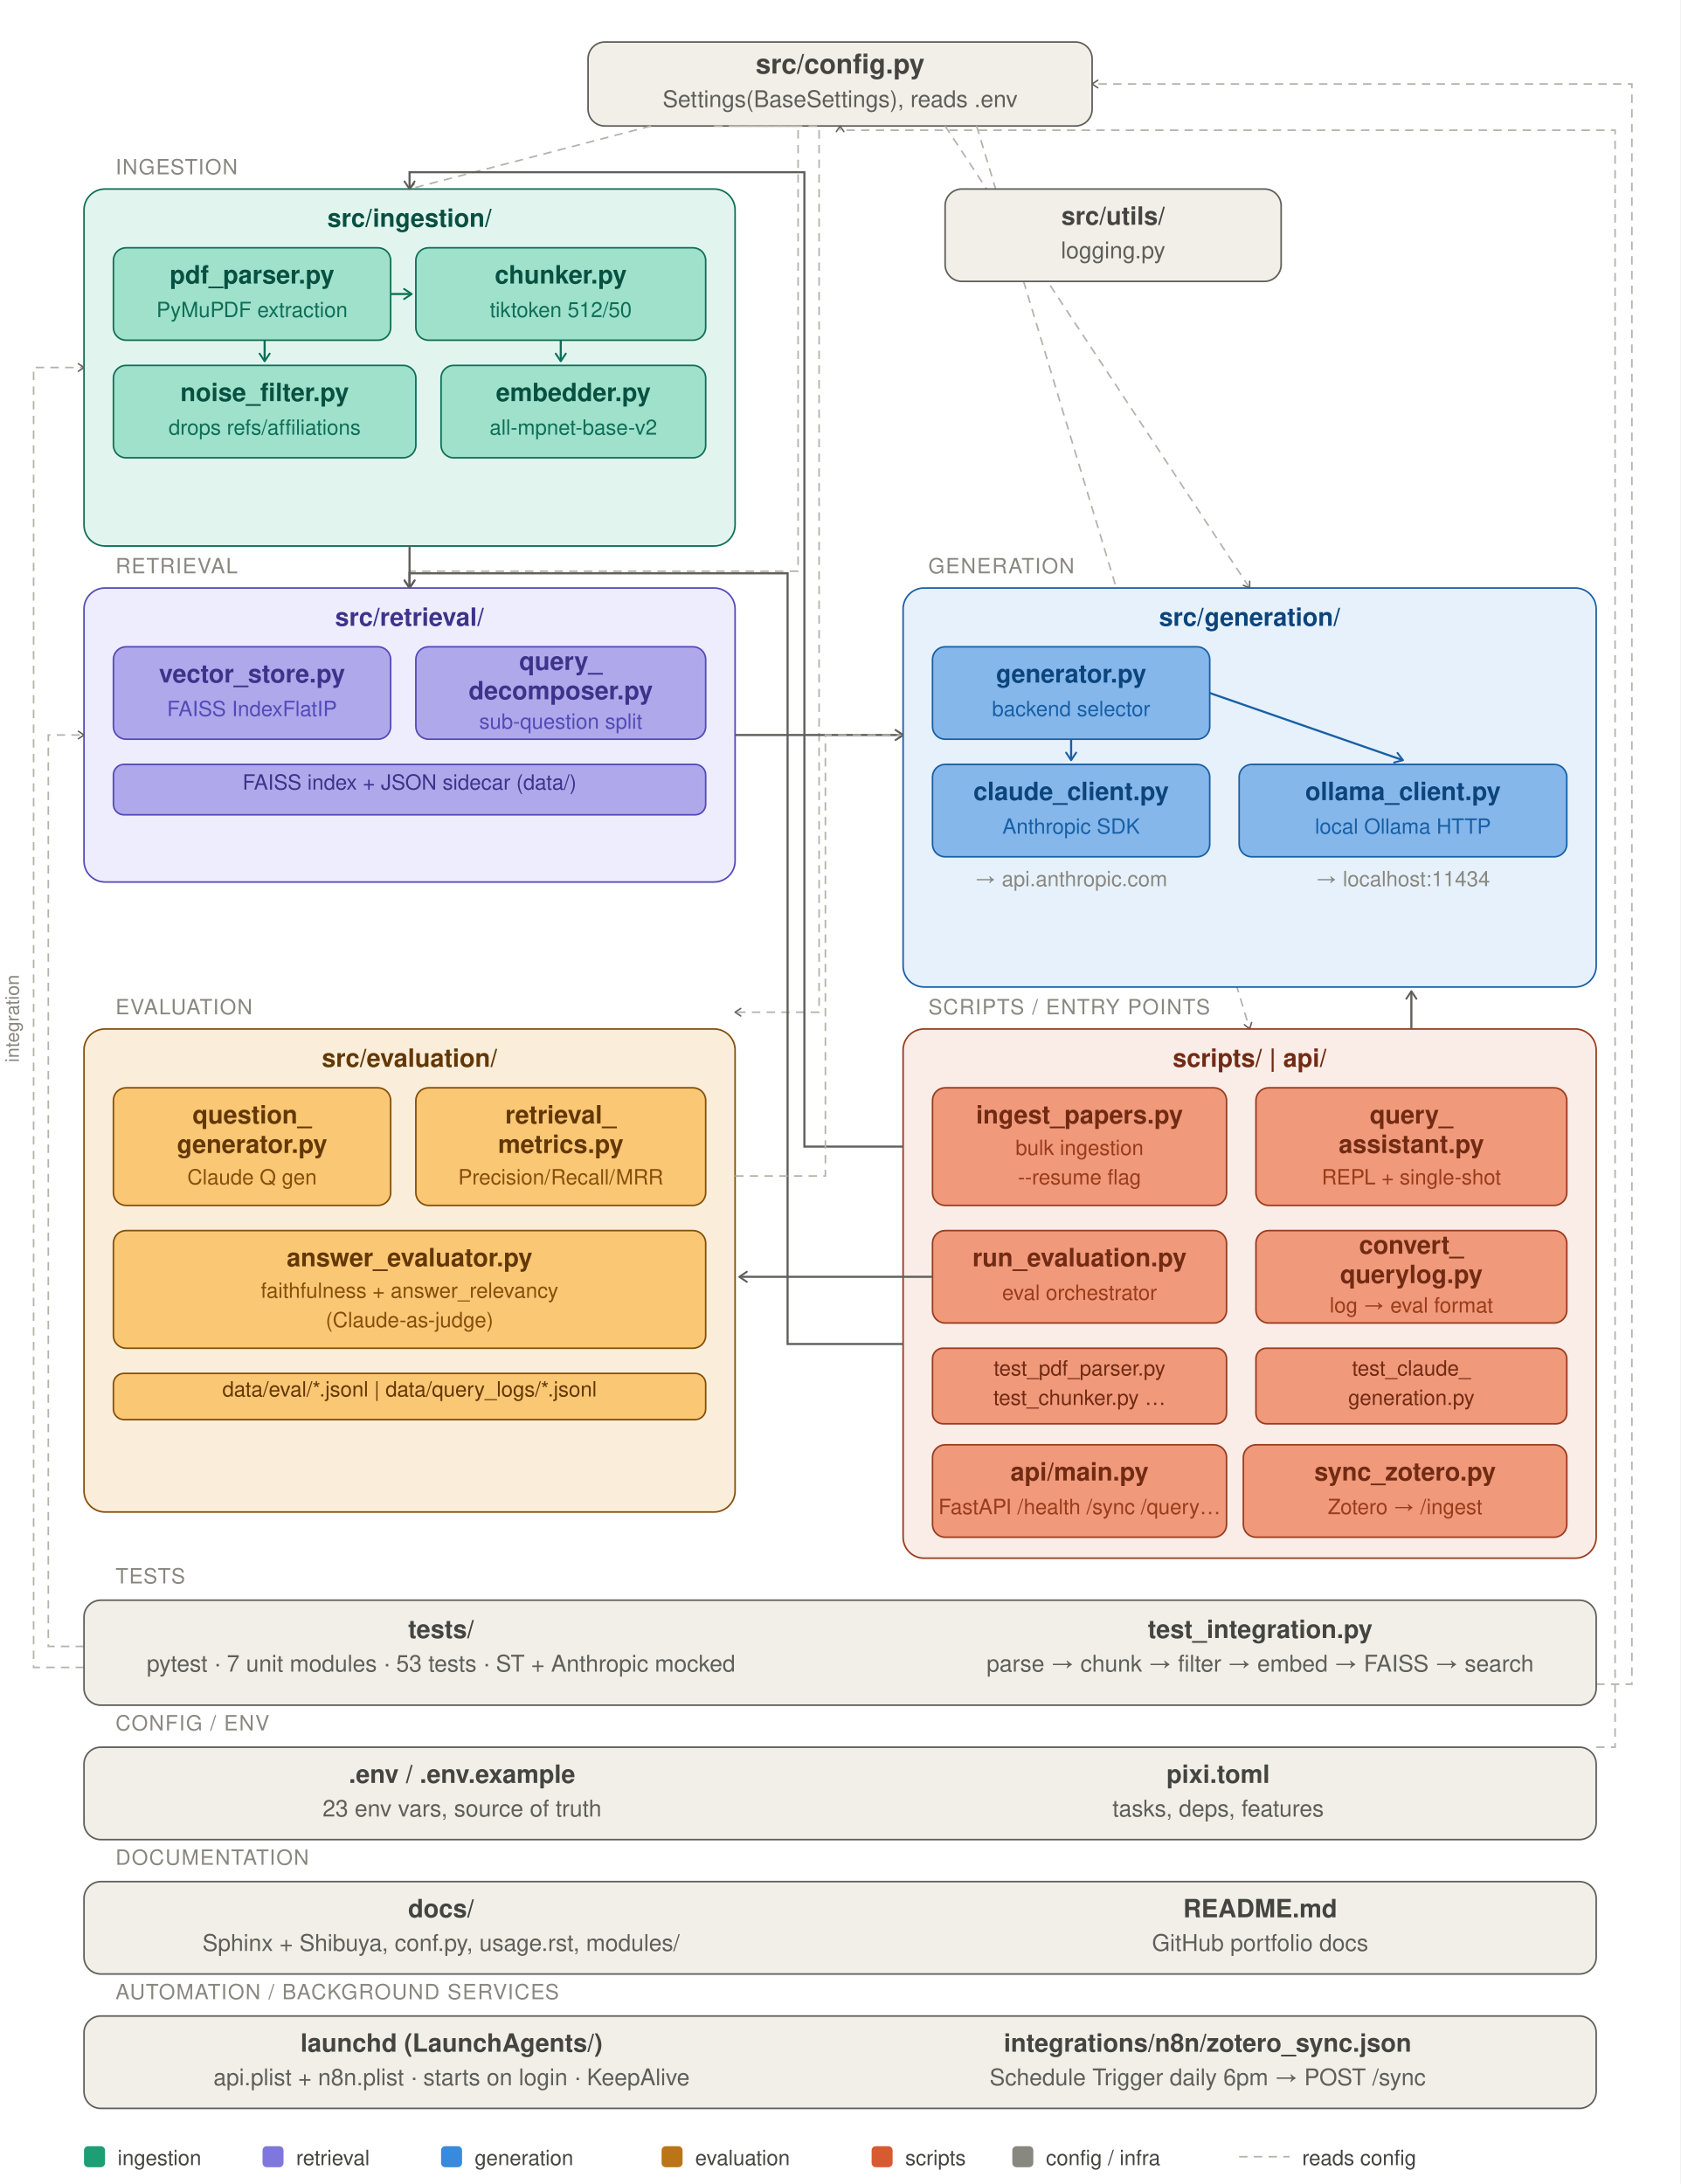
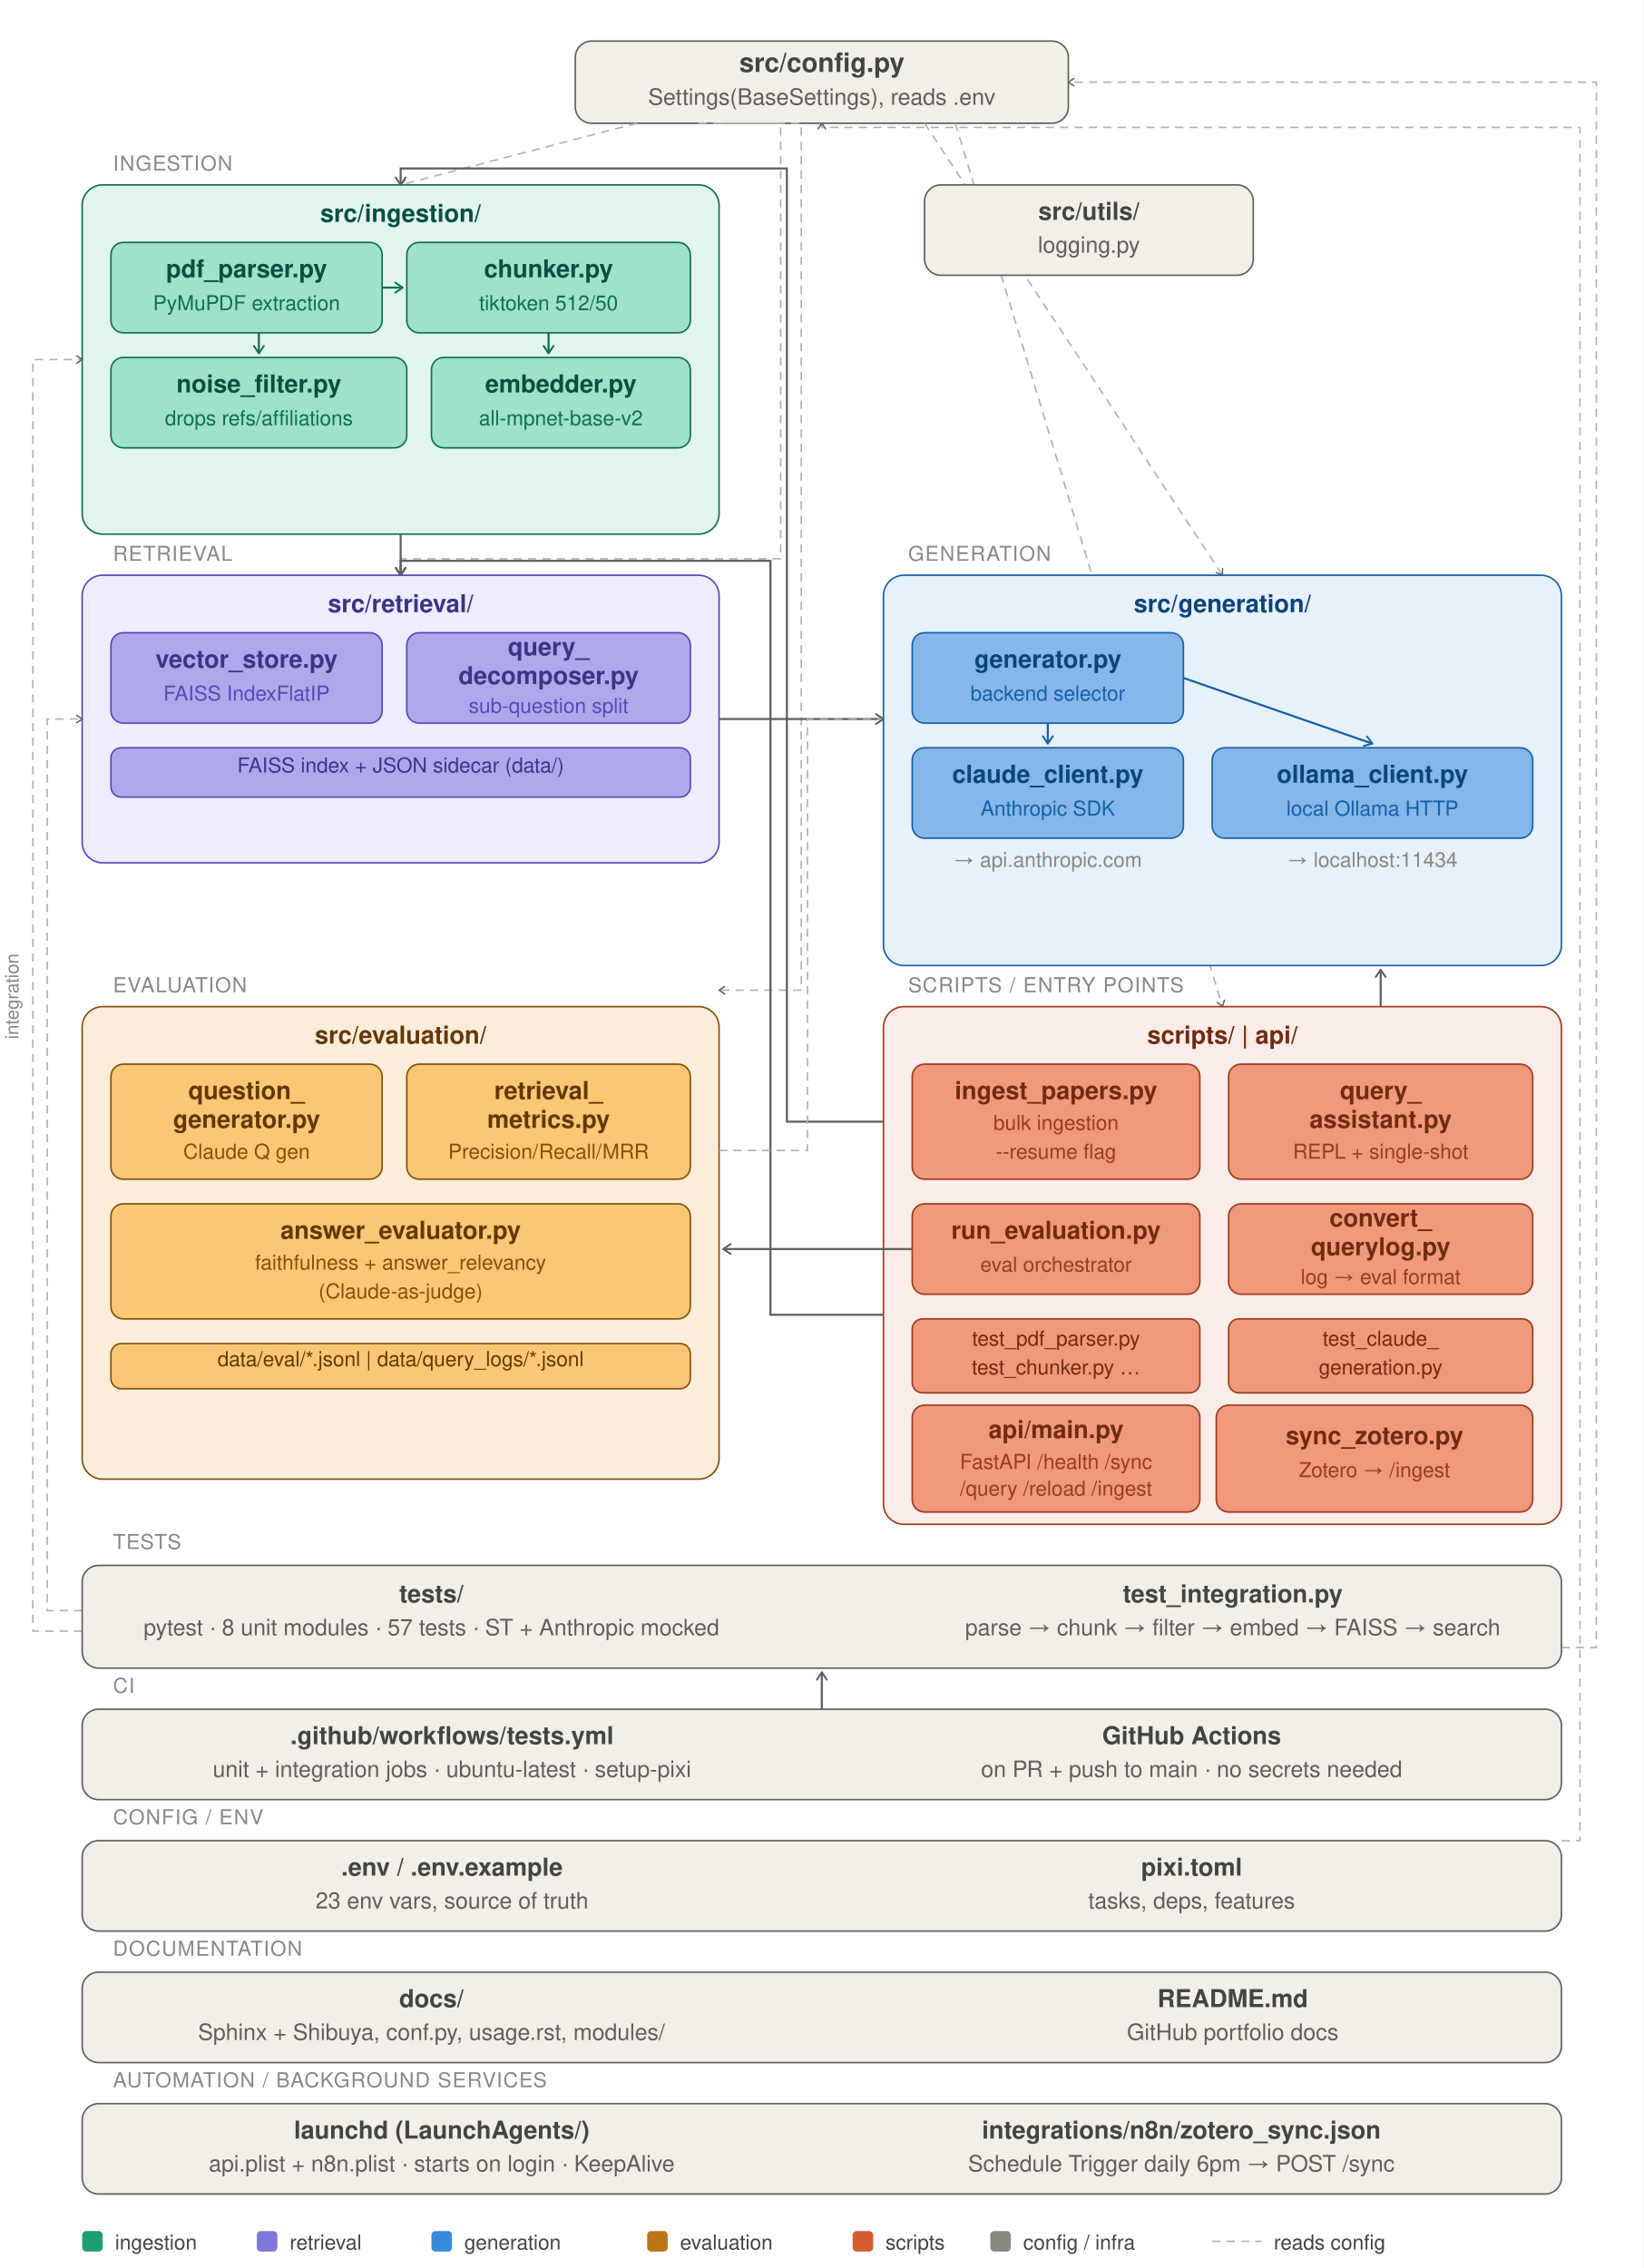
- <svg xmlns="http://www.w3.org/2000/svg" width="800" viewBox="0 0 800 1040" font-family="-apple-system, BlinkMacSystemFont, 'Segoe UI', Helvetica, Arial, sans-serif">
-   <rect width="800" height="1040" fill="#ffffff" />
+ <svg xmlns="http://www.w3.org/2000/svg" width="800" viewBox="0 0 800 1104" font-family="-apple-system, BlinkMacSystemFont, 'Segoe UI', Helvetica, Arial, sans-serif">
+   <rect width="800" height="1104" fill="#ffffff" />
  <defs>
    <marker id="arr" viewBox="0 0 10 10" refX="8" refY="5" markerWidth="6" markerHeight="6" orient="auto-start-reverse">
      <path d="M2 1L8 5L2 9" fill="none" stroke="#5f5e5a" stroke-width="1.5" stroke-linecap="round" stroke-linejoin="round" />
    </marker>
    <marker id="arr-teal" viewBox="0 0 10 10" refX="8" refY="5" markerWidth="6" markerHeight="6" orient="auto-start-reverse">
      <path d="M2 1L8 5L2 9" fill="none" stroke="#0f6e56" stroke-width="1.5" stroke-linecap="round" stroke-linejoin="round" />
    </marker>
    <marker id="arr-blue" viewBox="0 0 10 10" refX="8" refY="5" markerWidth="6" markerHeight="6" orient="auto-start-reverse">
      <path d="M2 1L8 5L2 9" fill="none" stroke="#185fa5" stroke-width="1.5" stroke-linecap="round" stroke-linejoin="round" />
    </marker>
  </defs>
  <rect x="280" y="20" width="240" height="40" rx="8" fill="#f1efe8" stroke="#5f5e5a" stroke-width="0.75" />
  <text x="400" y="35" text-anchor="middle" font-size="13" font-weight="600" fill="#444441">src/config.py</text>
  <text x="400" y="51" text-anchor="middle" font-size="11" fill="#5f5e5a">Settings(BaseSettings), reads .env</text>
  <line x1="310" y1="60" x2="195" y2="90" stroke="#b4b2a9" stroke-width="0.75" stroke-dasharray="4 3" marker-end="url(#arr)" />
  <path d="M340 60 L380 60 L380 272 L195 272 L195 280" fill="none" stroke="#b4b2a9" stroke-width="0.75" stroke-dasharray="4 3" marker-end="url(#arr)" />
  <path d="M350 60 L390 60 L390 482 L350 482" fill="none" stroke="#b4b2a9" stroke-width="0.75" stroke-dasharray="4 3" marker-end="url(#arr)" />
  <line x1="450" y1="60" x2="595" y2="280" stroke="#b4b2a9" stroke-width="0.75" stroke-dasharray="4 3" marker-end="url(#arr)" />
  <line x1="465" y1="60" x2="595" y2="490" stroke="#b4b2a9" stroke-width="0.75" stroke-dasharray="4 3" marker-end="url(#arr)" />
  <text x="55" y="83" font-size="10" fill="#888780" font-weight="500" letter-spacing="0.5">INGESTION</text>
  <rect x="40" y="90" width="310" height="170" rx="10" fill="#e1f5ee" stroke="#0f6e56" stroke-width="0.75" />
  <text x="195" y="108" text-anchor="middle" font-size="12" font-weight="600" fill="#085041">src/ingestion/</text>
  <rect x="54" y="118" width="132" height="44" rx="6" fill="#9fe1cb" stroke="#0f6e56" stroke-width="0.75" />
  <text x="120" y="135" text-anchor="middle" font-size="12" font-weight="600" fill="#085041">pdf_parser.py</text>
  <text x="120" y="151" text-anchor="middle" font-size="10" fill="#0f6e56">PyMuPDF extraction</text>
  <rect x="198" y="118" width="138" height="44" rx="6" fill="#9fe1cb" stroke="#0f6e56" stroke-width="0.75" />
  <text x="267" y="135" text-anchor="middle" font-size="12" font-weight="600" fill="#085041">chunker.py</text>
  <text x="267" y="151" text-anchor="middle" font-size="10" fill="#0f6e56">tiktoken 512/50</text>
  <rect x="54" y="174" width="144" height="44" rx="6" fill="#9fe1cb" stroke="#0f6e56" stroke-width="0.75" />
  <text x="126" y="191" text-anchor="middle" font-size="12" font-weight="600" fill="#085041">noise_filter.py</text>
  <text x="126" y="207" text-anchor="middle" font-size="10" fill="#0f6e56">drops refs/affiliations</text>
  <rect x="210" y="174" width="126" height="44" rx="6" fill="#9fe1cb" stroke="#0f6e56" stroke-width="0.75" />
  <text x="273" y="191" text-anchor="middle" font-size="12" font-weight="600" fill="#085041">embedder.py</text>
  <text x="273" y="207" text-anchor="middle" font-size="10" fill="#0f6e56">all-mpnet-base-v2</text>
  <line x1="186" y1="140" x2="196" y2="140" stroke="#0f6e56" stroke-width="1" marker-end="url(#arr-teal)" />
  <line x1="126" y1="162" x2="126" y2="172" stroke="#0f6e56" stroke-width="1" marker-end="url(#arr-teal)" />
  <line x1="267" y1="162" x2="267" y2="172" stroke="#0f6e56" stroke-width="1" marker-end="url(#arr-teal)" />
  <rect x="450" y="90" width="160" height="44" rx="8" fill="#f1efe8" stroke="#5f5e5a" stroke-width="0.75" />
  <text x="530" y="107" text-anchor="middle" font-size="12" font-weight="600" fill="#444441">src/utils/</text>
  <text x="530" y="123" text-anchor="middle" font-size="11" fill="#5f5e5a">logging.py</text>
  <line x1="195" y1="260" x2="195" y2="280" stroke="#5f5e5a" stroke-width="1" marker-end="url(#arr)" />
  <text x="55" y="273" font-size="10" fill="#888780" font-weight="500" letter-spacing="0.5">RETRIEVAL</text>
  <rect x="40" y="280" width="310" height="140" rx="10" fill="#eeedfe" stroke="#534ab7" stroke-width="0.75" />
  <text x="195" y="298" text-anchor="middle" font-size="12" font-weight="600" fill="#3c3489">src/retrieval/</text>
  <rect x="54" y="308" width="132" height="44" rx="6" fill="#afa9ec" stroke="#534ab7" stroke-width="0.75" />
  <text x="120" y="325" text-anchor="middle" font-size="12" font-weight="600" fill="#3c3489">vector_store.py</text>
  <text x="120" y="341" text-anchor="middle" font-size="10" fill="#534ab7">FAISS IndexFlatIP</text>
  <rect x="198" y="308" width="138" height="44" rx="6" fill="#afa9ec" stroke="#534ab7" stroke-width="0.75" />
  <text x="267" y="319" text-anchor="middle" font-size="12" font-weight="600" fill="#3c3489">query_</text>
  <text x="267" y="333" text-anchor="middle" font-size="12" font-weight="600" fill="#3c3489">decomposer.py</text>
  <text x="267" y="347" text-anchor="middle" font-size="10" fill="#534ab7">sub-question split</text>
  <rect x="54" y="364" width="282" height="24" rx="5" fill="#afa9ec" stroke="#534ab7" stroke-width="0.75" />
  <text x="195" y="376" text-anchor="middle" font-size="10" fill="#3c3489">FAISS index + JSON sidecar (data/)</text>
  <line x1="350" y1="350" x2="430" y2="350" stroke="#5f5e5a" stroke-width="1" marker-end="url(#arr)" />
  <text x="442" y="273" font-size="10" fill="#888780" font-weight="500" letter-spacing="0.5">GENERATION</text>
  <rect x="430" y="280" width="330" height="190" rx="10" fill="#e6f1fb" stroke="#185fa5" stroke-width="0.75" />
  <text x="595" y="298" text-anchor="middle" font-size="12" font-weight="600" fill="#0c447c">src/generation/</text>
  <rect x="444" y="308" width="132" height="44" rx="6" fill="#85b7eb" stroke="#185fa5" stroke-width="0.75" />
  <text x="510" y="325" text-anchor="middle" font-size="12" font-weight="600" fill="#0c447c">generator.py</text>
  <text x="510" y="341" text-anchor="middle" font-size="10" fill="#185fa5">backend selector</text>
  <rect x="444" y="364" width="132" height="44" rx="6" fill="#85b7eb" stroke="#185fa5" stroke-width="0.75" />
  <text x="510" y="381" text-anchor="middle" font-size="12" font-weight="600" fill="#0c447c">claude_client.py</text>
  <text x="510" y="397" text-anchor="middle" font-size="10" fill="#185fa5">Anthropic SDK</text>
  <rect x="590" y="364" width="156" height="44" rx="6" fill="#85b7eb" stroke="#185fa5" stroke-width="0.75" />
  <text x="668" y="381" text-anchor="middle" font-size="12" font-weight="600" fill="#0c447c">ollama_client.py</text>
  <text x="668" y="397" text-anchor="middle" font-size="10" fill="#185fa5">local Ollama HTTP</text>
  <line x1="510" y1="352" x2="510" y2="362" stroke="#185fa5" stroke-width="1" marker-end="url(#arr-blue)" />
  <line x1="576" y1="330" x2="668" y2="362" stroke="#185fa5" stroke-width="1" marker-end="url(#arr-blue)" />
  <text x="510" y="422" text-anchor="middle" font-size="10" fill="#888780">→ api.anthropic.com</text>
  <text x="668" y="422" text-anchor="middle" font-size="10" fill="#888780">→ localhost:11434</text>
  <text x="55" y="483" font-size="10" fill="#888780" font-weight="500" letter-spacing="0.5">EVALUATION</text>
  <rect x="40" y="490" width="310" height="230" rx="10" fill="#faeeda" stroke="#854f0b" stroke-width="0.75" />
  <text x="195" y="508" text-anchor="middle" font-size="12" font-weight="600" fill="#633806">src/evaluation/</text>
  <rect x="54" y="518" width="132" height="56" rx="6" fill="#fac775" stroke="#854f0b" stroke-width="0.75" />
  <text x="120" y="535" text-anchor="middle" font-size="12" font-weight="600" fill="#633806">question_</text>
  <text x="120" y="549" text-anchor="middle" font-size="12" font-weight="600" fill="#633806">generator.py</text>
  <text x="120" y="564" text-anchor="middle" font-size="10" fill="#854f0b">Claude Q gen</text>
  <rect x="198" y="518" width="138" height="56" rx="6" fill="#fac775" stroke="#854f0b" stroke-width="0.75" />
  <text x="267" y="535" text-anchor="middle" font-size="12" font-weight="600" fill="#633806">retrieval_</text>
  <text x="267" y="549" text-anchor="middle" font-size="12" font-weight="600" fill="#633806">metrics.py</text>
  <text x="267" y="564" text-anchor="middle" font-size="10" fill="#854f0b">Precision/Recall/MRR</text>
  <rect x="54" y="586" width="282" height="56" rx="6" fill="#fac775" stroke="#854f0b" stroke-width="0.75" />
  <text x="195" y="603" text-anchor="middle" font-size="12" font-weight="600" fill="#633806">answer_evaluator.py</text>
  <text x="195" y="618" text-anchor="middle" font-size="10" fill="#854f0b">faithfulness + answer_relevancy</text>
  <text x="195" y="632" text-anchor="middle" font-size="10" fill="#854f0b">(Claude-as-judge)</text>
  <rect x="54" y="654" width="282" height="22" rx="5" fill="#fac775" stroke="#854f0b" stroke-width="0.75" />
  <text x="195" y="665" text-anchor="middle" font-size="10" fill="#633806">data/eval/*.jsonl  |  data/query_logs/*.jsonl</text>
  <text x="442" y="483" font-size="10" fill="#888780" font-weight="500" letter-spacing="0.5">SCRIPTS / ENTRY POINTS</text>
  <rect x="430" y="490" width="330" height="252" rx="10" fill="#faece7" stroke="#993c1d" stroke-width="0.75" />
  <text x="595" y="508" text-anchor="middle" font-size="12" font-weight="600" fill="#712b13">scripts/  |  api/</text>
  <rect x="444" y="518" width="140" height="56" rx="6" fill="#f0997b" stroke="#993c1d" stroke-width="0.75" />
  <text x="514" y="535" text-anchor="middle" font-size="12" font-weight="600" fill="#712b13">ingest_papers.py</text>
  <text x="514" y="550" text-anchor="middle" font-size="10" fill="#993c1d">bulk ingestion</text>
  <text x="514" y="564" text-anchor="middle" font-size="10" fill="#993c1d">--resume flag</text>
  <rect x="598" y="518" width="148" height="56" rx="6" fill="#f0997b" stroke="#993c1d" stroke-width="0.75" />
  <text x="672" y="535" text-anchor="middle" font-size="12" font-weight="600" fill="#712b13">query_</text>
  <text x="672" y="549" text-anchor="middle" font-size="12" font-weight="600" fill="#712b13">assistant.py</text>
  <text x="672" y="564" text-anchor="middle" font-size="10" fill="#993c1d">REPL + single-shot</text>
  <rect x="444" y="586" width="140" height="44" rx="6" fill="#f0997b" stroke="#993c1d" stroke-width="0.75" />
  <text x="514" y="603" text-anchor="middle" font-size="12" font-weight="600" fill="#712b13">run_evaluation.py</text>
  <text x="514" y="619" text-anchor="middle" font-size="10" fill="#993c1d">eval orchestrator</text>
  <rect x="598" y="586" width="148" height="44" rx="6" fill="#f0997b" stroke="#993c1d" stroke-width="0.75" />
  <text x="672" y="597" text-anchor="middle" font-size="12" font-weight="600" fill="#712b13">convert_</text>
  <text x="672" y="611" text-anchor="middle" font-size="12" font-weight="600" fill="#712b13">querylog.py</text>
  <text x="672" y="625" text-anchor="middle" font-size="10" fill="#993c1d">log → eval format</text>
  <rect x="444" y="642" width="140" height="36" rx="5" fill="#f0997b" stroke="#993c1d" stroke-width="0.75" />
  <text x="514" y="655" text-anchor="middle" font-size="10" fill="#712b13">test_pdf_parser.py</text>
  <text x="514" y="669" text-anchor="middle" font-size="10" fill="#712b13">test_chunker.py …</text>
  <rect x="598" y="642" width="148" height="36" rx="5" fill="#f0997b" stroke="#993c1d" stroke-width="0.75" />
  <text x="672" y="655" text-anchor="middle" font-size="10" fill="#712b13">test_claude_</text>
  <text x="672" y="669" text-anchor="middle" font-size="10" fill="#712b13">generation.py</text>
-   <rect x="444" y="688" width="140" height="44" rx="6" fill="#f0997b" stroke="#993c1d" stroke-width="0.75" />
-   <text x="514" y="705" text-anchor="middle" font-size="12" font-weight="600" fill="#712b13">api/main.py</text>
-   <text x="514" y="721" text-anchor="middle" font-size="10" fill="#993c1d">FastAPI /health /sync /query…</text>
-   <rect x="592" y="688" width="154" height="44" rx="6" fill="#f0997b" stroke="#993c1d" stroke-width="0.75" />
-   <text x="669" y="705" text-anchor="middle" font-size="12" font-weight="600" fill="#712b13">sync_zotero.py</text>
-   <text x="669" y="721" text-anchor="middle" font-size="10" fill="#993c1d">Zotero → /ingest</text>
+   <rect x="444" y="684" width="140" height="52" rx="6" fill="#f0997b" stroke="#993c1d" stroke-width="0.75" />
+   <text x="514" y="700" text-anchor="middle" font-size="12" font-weight="600" fill="#712b13">api/main.py</text>
+   <text x="514" y="715" text-anchor="middle" font-size="10" fill="#993c1d">FastAPI /health /sync</text>
+   <text x="514" y="728" text-anchor="middle" font-size="10" fill="#993c1d">/query /reload /ingest</text>
+   <rect x="592" y="684" width="154" height="52" rx="6" fill="#f0997b" stroke="#993c1d" stroke-width="0.75" />
+   <text x="669" y="703" text-anchor="middle" font-size="12" font-weight="600" fill="#712b13">sync_zotero.py</text>
+   <text x="669" y="719" text-anchor="middle" font-size="10" fill="#993c1d">Zotero → /ingest</text>
  <line x1="672" y1="490" x2="672" y2="472" stroke="#5f5e5a" stroke-width="1" marker-end="url(#arr)" />
  <line x1="444" y1="608" x2="352" y2="608" stroke="#5f5e5a" stroke-width="1" marker-end="url(#arr)" />
  <path d="M430 546 L383 546 L383 82 L195 82 L195 90" fill="none" stroke="#5f5e5a" stroke-width="1" marker-end="url(#arr)" />
  <path d="M430 640 L375 640 L375 273 L195 273 L195 280" fill="none" stroke="#5f5e5a" stroke-width="1" marker-end="url(#arr)" />
  <path d="M350 560 L393 560 L393 350 L430 350" fill="none" stroke="#b4b2a9" stroke-width="0.75" stroke-dasharray="4 3" marker-end="url(#arr)" />
  <path d="M40 794 L16 794 L16 175 L40 175" fill="none" stroke="#b4b2a9" stroke-width="0.75" stroke-dasharray="4 3" marker-end="url(#arr)" />
  <text x="9" y="485" text-anchor="middle" font-size="9" fill="#888780" transform="rotate(-90, 9, 485)">integration</text>
  <path d="M40 784 L23 784 L23 350 L40 350" fill="none" stroke="#b4b2a9" stroke-width="0.75" stroke-dasharray="4 3" marker-end="url(#arr)" />
  <path d="M760 802 L777 802 L777 40 L520 40" fill="none" stroke="#b4b2a9" stroke-width="0.75" stroke-dasharray="4 3" marker-end="url(#arr)" />
  <text x="55" y="754" font-size="10" fill="#888780" font-weight="500" letter-spacing="0.5">TESTS</text>
  <rect x="40" y="762" width="720" height="50" rx="8" fill="#f1efe8" stroke="#5f5e5a" stroke-width="0.75" />
  <text x="210" y="780" text-anchor="middle" font-size="12" font-weight="600" fill="#444441">tests/</text>
-   <text x="210" y="796" text-anchor="middle" font-size="11" fill="#5f5e5a">pytest · 7 unit modules · 53 tests · ST + Anthropic mocked</text>
+   <text x="210" y="796" text-anchor="middle" font-size="11" fill="#5f5e5a">pytest · 8 unit modules · 57 tests · ST + Anthropic mocked</text>
  <text x="600" y="780" text-anchor="middle" font-size="12" font-weight="600" fill="#444441">test_integration.py</text>
  <text x="600" y="796" text-anchor="middle" font-size="11" fill="#5f5e5a">parse → chunk → filter → embed → FAISS → search</text>
-   <text x="55" y="824" font-size="10" fill="#888780" font-weight="500" letter-spacing="0.5">CONFIG / ENV</text>
+   <line x1="400" y1="832" x2="400" y2="814" stroke="#5f5e5a" stroke-width="1" marker-end="url(#arr)" />
+   <text x="55" y="824" font-size="10" fill="#888780" font-weight="500" letter-spacing="0.5">CI</text>
  <rect x="40" y="832" width="720" height="44" rx="8" fill="#f1efe8" stroke="#5f5e5a" stroke-width="0.75" />
-   <text x="220" y="849" text-anchor="middle" font-size="12" font-weight="600" fill="#444441">.env / .env.example</text>
-   <text x="220" y="865" text-anchor="middle" font-size="11" fill="#5f5e5a">23 env vars, source of truth</text>
-   <text x="580" y="849" text-anchor="middle" font-size="12" font-weight="600" fill="#444441">pixi.toml</text>
-   <text x="580" y="865" text-anchor="middle" font-size="11" fill="#5f5e5a">tasks, deps, features</text>
-   <path d="M760 832 L769 832 L769 62 L400 62 L400 60" fill="none" stroke="#b4b2a9" stroke-width="0.75" stroke-dasharray="4 3" marker-end="url(#arr)" />
-   <text x="55" y="888" font-size="10" fill="#888780" font-weight="500" letter-spacing="0.5">DOCUMENTATION</text>
+   <text x="220" y="849" text-anchor="middle" font-size="12" font-weight="600" fill="#444441">.github/workflows/tests.yml</text>
+   <text x="220" y="865" text-anchor="middle" font-size="11" fill="#5f5e5a">unit + integration jobs · ubuntu-latest · setup-pixi</text>
+   <text x="580" y="849" text-anchor="middle" font-size="12" font-weight="600" fill="#444441">GitHub Actions</text>
+   <text x="580" y="865" text-anchor="middle" font-size="11" fill="#5f5e5a">on PR + push to main · no secrets needed</text>
+   <text x="55" y="888" font-size="10" fill="#888780" font-weight="500" letter-spacing="0.5">CONFIG / ENV</text>
  <rect x="40" y="896" width="720" height="44" rx="8" fill="#f1efe8" stroke="#5f5e5a" stroke-width="0.75" />
-   <text x="210" y="913" text-anchor="middle" font-size="12" font-weight="600" fill="#444441">docs/</text>
-   <text x="210" y="929" text-anchor="middle" font-size="11" fill="#5f5e5a">Sphinx + Shibuya, conf.py, usage.rst, modules/</text>
-   <text x="600" y="913" text-anchor="middle" font-size="12" font-weight="600" fill="#444441">README.md</text>
-   <text x="600" y="929" text-anchor="middle" font-size="11" fill="#5f5e5a">GitHub portfolio docs</text>
-   <text x="55" y="952" font-size="10" fill="#888780" font-weight="500" letter-spacing="0.5">AUTOMATION / BACKGROUND SERVICES</text>
+   <text x="220" y="913" text-anchor="middle" font-size="12" font-weight="600" fill="#444441">.env / .env.example</text>
+   <text x="220" y="929" text-anchor="middle" font-size="11" fill="#5f5e5a">23 env vars, source of truth</text>
+   <text x="580" y="913" text-anchor="middle" font-size="12" font-weight="600" fill="#444441">pixi.toml</text>
+   <text x="580" y="929" text-anchor="middle" font-size="11" fill="#5f5e5a">tasks, deps, features</text>
+   <path d="M760 896 L769 896 L769 62 L400 62 L400 60" fill="none" stroke="#b4b2a9" stroke-width="0.75" stroke-dasharray="4 3" marker-end="url(#arr)" />
+   <text x="55" y="952" font-size="10" fill="#888780" font-weight="500" letter-spacing="0.5">DOCUMENTATION</text>
  <rect x="40" y="960" width="720" height="44" rx="8" fill="#f1efe8" stroke="#5f5e5a" stroke-width="0.75" />
-   <text x="215" y="977" text-anchor="middle" font-size="12" font-weight="600" fill="#444441">launchd (LaunchAgents/)</text>
-   <text x="215" y="993" text-anchor="middle" font-size="11" fill="#5f5e5a">api.plist + n8n.plist · starts on login · KeepAlive</text>
-   <text x="575" y="977" text-anchor="middle" font-size="12" font-weight="600" fill="#444441">integrations/n8n/zotero_sync.json</text>
-   <text x="575" y="993" text-anchor="middle" font-size="11" fill="#5f5e5a">Schedule Trigger daily 6pm → POST /sync</text>
-   <rect x="40" y="1022" width="10" height="10" rx="2" fill="#1D9E75" />
-   <text x="56" y="1031" font-size="10" fill="#444441">ingestion</text>
-   <rect x="125" y="1022" width="10" height="10" rx="2" fill="#7F77DD" />
-   <text x="141" y="1031" font-size="10" fill="#444441">retrieval</text>
-   <rect x="210" y="1022" width="10" height="10" rx="2" fill="#378ADD" />
-   <text x="226" y="1031" font-size="10" fill="#444441">generation</text>
-   <rect x="315" y="1022" width="10" height="10" rx="2" fill="#BA7517" />
-   <text x="331" y="1031" font-size="10" fill="#444441">evaluation</text>
-   <rect x="415" y="1022" width="10" height="10" rx="2" fill="#D85A30" />
-   <text x="431" y="1031" font-size="10" fill="#444441">scripts</text>
-   <rect x="482" y="1022" width="10" height="10" rx="2" fill="#888780" />
-   <text x="498" y="1031" font-size="10" fill="#444441">config / infra</text>
-   <line x1="590" y1="1027" x2="614" y2="1027" stroke="#b4b2a9" stroke-width="0.75" stroke-dasharray="4 3" />
-   <text x="620" y="1031" font-size="10" fill="#444441">reads config</text>
+   <text x="210" y="977" text-anchor="middle" font-size="12" font-weight="600" fill="#444441">docs/</text>
+   <text x="210" y="993" text-anchor="middle" font-size="11" fill="#5f5e5a">Sphinx + Shibuya, conf.py, usage.rst, modules/</text>
+   <text x="600" y="977" text-anchor="middle" font-size="12" font-weight="600" fill="#444441">README.md</text>
+   <text x="600" y="993" text-anchor="middle" font-size="11" fill="#5f5e5a">GitHub portfolio docs</text>
+   <text x="55" y="1016" font-size="10" fill="#888780" font-weight="500" letter-spacing="0.5">AUTOMATION / BACKGROUND SERVICES</text>
+   <rect x="40" y="1024" width="720" height="44" rx="8" fill="#f1efe8" stroke="#5f5e5a" stroke-width="0.75" />
+   <text x="215" y="1041" text-anchor="middle" font-size="12" font-weight="600" fill="#444441">launchd (LaunchAgents/)</text>
+   <text x="215" y="1057" text-anchor="middle" font-size="11" fill="#5f5e5a">api.plist + n8n.plist · starts on login · KeepAlive</text>
+   <text x="575" y="1041" text-anchor="middle" font-size="12" font-weight="600" fill="#444441">integrations/n8n/zotero_sync.json</text>
+   <text x="575" y="1057" text-anchor="middle" font-size="11" fill="#5f5e5a">Schedule Trigger daily 6pm → POST /sync</text>
+   <rect x="40" y="1086" width="10" height="10" rx="2" fill="#1D9E75" />
+   <text x="56" y="1095" font-size="10" fill="#444441">ingestion</text>
+   <rect x="125" y="1086" width="10" height="10" rx="2" fill="#7F77DD" />
+   <text x="141" y="1095" font-size="10" fill="#444441">retrieval</text>
+   <rect x="210" y="1086" width="10" height="10" rx="2" fill="#378ADD" />
+   <text x="226" y="1095" font-size="10" fill="#444441">generation</text>
+   <rect x="315" y="1086" width="10" height="10" rx="2" fill="#BA7517" />
+   <text x="331" y="1095" font-size="10" fill="#444441">evaluation</text>
+   <rect x="415" y="1086" width="10" height="10" rx="2" fill="#D85A30" />
+   <text x="431" y="1095" font-size="10" fill="#444441">scripts</text>
+   <rect x="482" y="1086" width="10" height="10" rx="2" fill="#888780" />
+   <text x="498" y="1095" font-size="10" fill="#444441">config / infra</text>
+   <line x1="590" y1="1091" x2="614" y2="1091" stroke="#b4b2a9" stroke-width="0.75" stroke-dasharray="4 3" />
+   <text x="620" y="1095" font-size="10" fill="#444441">reads config</text>
</svg>
